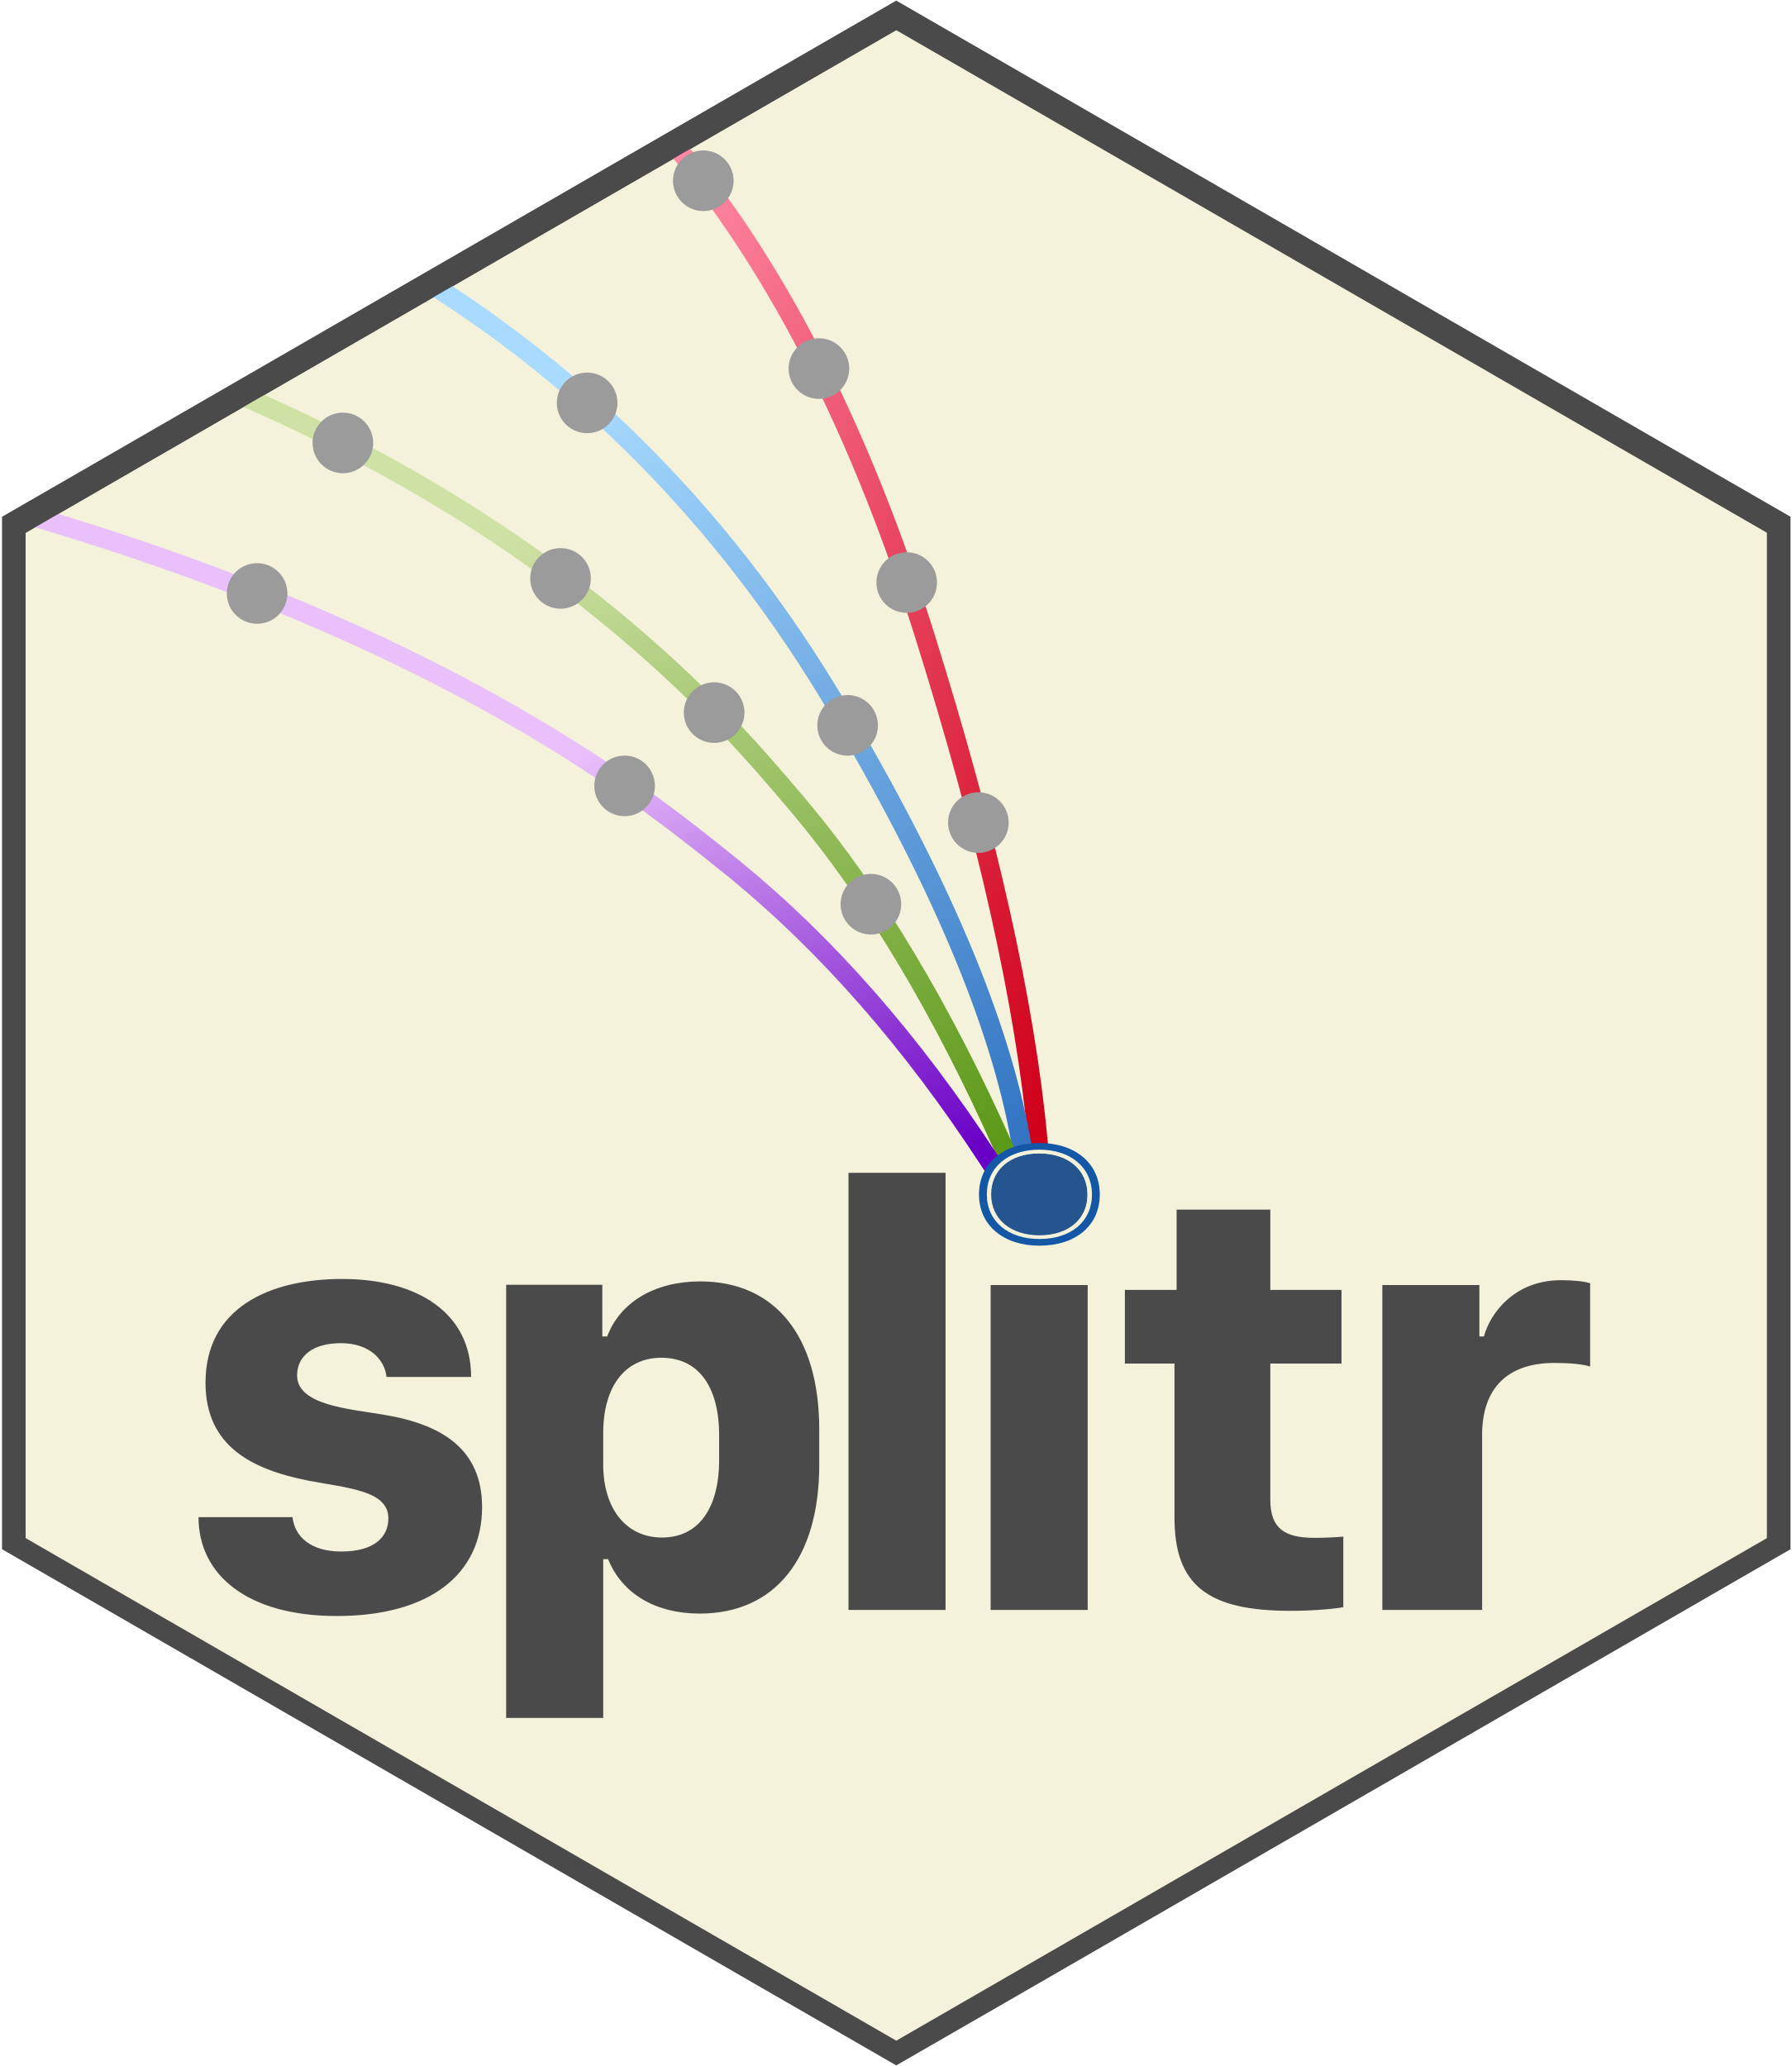
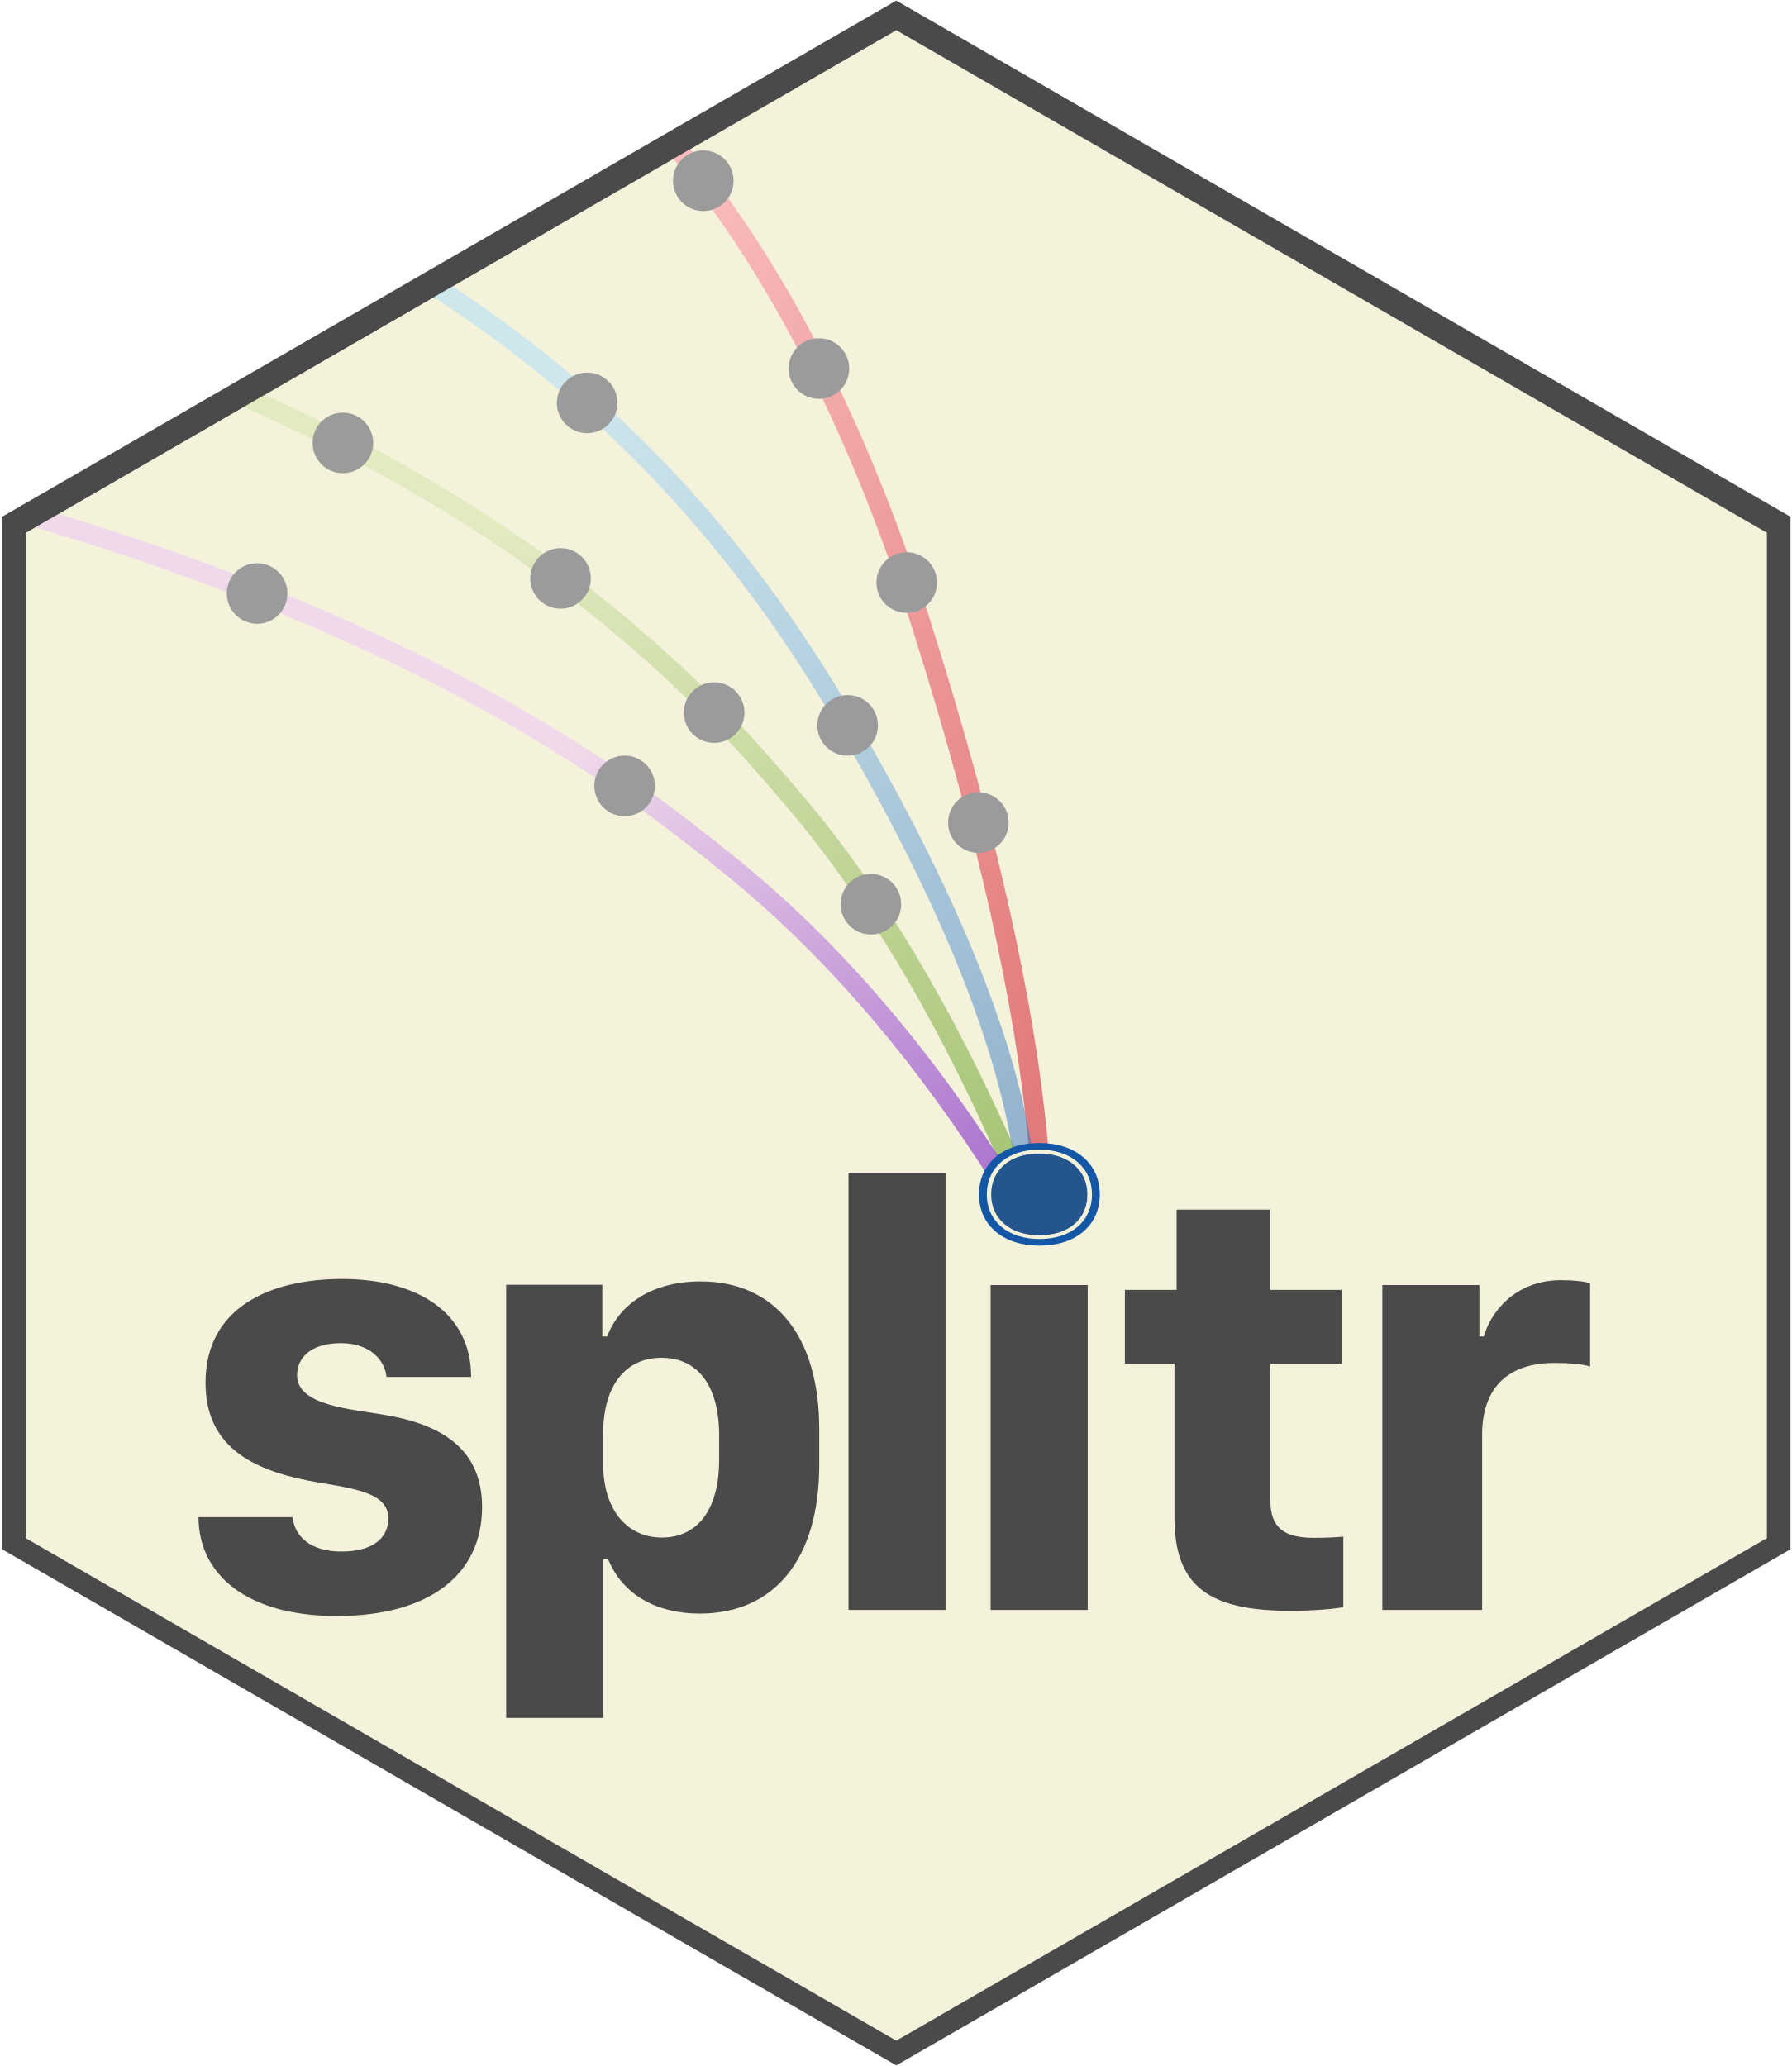
- <svg xmlns="http://www.w3.org/2000/svg" width="736px" height="849px" viewBox="0 0 736 849" version="1.1">
+ <svg xmlns="http://www.w3.org/2000/svg" width="736px" height="849px" viewBox="0 0 736 849">
  <defs>
-     <linearGradient x1="3.019%" y1="0.144%" x2="100%" y2="97.996%" id="linearGradient-1">
-       <stop stop-color="#FF89A5" offset="0%" />
-       <stop stop-color="#D0021B" offset="100%" />
+     <linearGradient id="Gradient-0" x1="0.03" y1="0.001" x2="1" y2="0.98">
+       <stop offset="0" stop-color="#ff89a5" />
+       <stop offset="1" stop-color="#d0021b" />
    </linearGradient>
-     <linearGradient x1="54.326%" y1="-1.868%" x2="100%" y2="100%" id="linearGradient-2">
-       <stop stop-color="#A8DBFF" offset="0%" />
-       <stop stop-color="#3375C3" offset="100%" />
+     <linearGradient id="Gradient-1" x1="0.543" y1="-0.019" x2="1" y2="1">
+       <stop offset="0" stop-color="#a8dbff" />
+       <stop offset="1" stop-color="#3375c3" />
    </linearGradient>
-     <linearGradient x1="52.457%" y1="8.359%" x2="99.657%" y2="99.339%" id="linearGradient-3">
-       <stop stop-color="#CFE2A6" offset="0%" />
-       <stop stop-color="#5C9918" offset="100%" />
+     <linearGradient id="Gradient-2" x1="0.525" y1="0.084" x2="0.997" y2="0.993">
+       <stop offset="0" stop-color="#cfe2a6" />
+       <stop offset="1" stop-color="#5c9918" />
    </linearGradient>
-     <linearGradient x1="55.67%" y1="37.451%" x2="98.933%" y2="98.494%" id="linearGradient-4">
-       <stop stop-color="#EAC0FB" offset="0%" />
-       <stop stop-color="#6900C5" offset="100%" />
+     <linearGradient id="Gradient-3" x1="0.557" y1="0.375" x2="0.989" y2="0.985">
+       <stop offset="0" stop-color="#eac0fb" />
+       <stop offset="1" stop-color="#6900c5" />
    </linearGradient>
  </defs>
+   <style>
+ @keyframes line_red_o { 0% { opacity: 0.5; } 50% { opacity: 1; } 100% { opacity: 0.5; } }
+ @keyframes line_blue_o { 0% { opacity: 0.5; } 50% { opacity: 1; } 100% { opacity: 0.5; } }
+ @keyframes line_green_o { 0% { opacity: 0.5; } 50% { opacity: 1; } 100% { opacity: 0.5; } }
+ @keyframes line_purple_o { 0% { opacity: 0.5; } 50% { opacity: 1; } 100% { opacity: 0.5; } }
+ @keyframes traj_marker_01_f { 0% { fill: #9B9B9B; } 50% { fill: #4f4c54; } 100% { fill: #9b9b9b; } }
+ @keyframes traj_marker_02_f { 0% { fill: #9B9B9B; } 50% { fill: #4f4c54; } 100% { fill: #9b9b9b; } }
+ @keyframes traj_marker_03_f { 0% { fill: #9B9B9B; } 50% { fill: #4f4c54; } 100% { fill: #9b9b9b; } }
+ @keyframes traj_marker_04_f { 0% { fill: #9B9B9B; } 50% { fill: #4f4c54; } 100% { fill: #9b9b9b; } }
+ @keyframes traj_marker_05_f { 0% { fill: #9B9B9B; } 50% { fill: #4f4c54; } 100% { fill: #9b9b9b; } }
+ @keyframes traj_marker_06_f { 0% { fill: #9B9B9B; } 50% { fill: #4f4c54; } 100% { fill: #9b9b9b; } }
+ @keyframes traj_marker_07_f { 0% { fill: #9B9B9B; } 50% { fill: #4f4c54; } 100% { fill: #9b9b9b; } }
+ @keyframes traj_marker_08_f { 0% { fill: #9B9B9B; } 50% { fill: #4f4c54; } 100% { fill: #9b9b9b; } }
+ @keyframes traj_marker_09_f { 0% { fill: #9B9B9B; } 50% { fill: #4f4c54; } 100% { fill: #9b9b9b; } }
+ @keyframes traj_marker_10_f { 0% { fill: #9B9B9B; } 50% { fill: #4f4c54; } 100% { fill: #9b9b9b; } }
+ @keyframes traj_marker_11_f { 0% { fill: #9B9B9B; } 50% { fill: #4f4c54; } 100% { fill: #9b9b9b; } }
+ @keyframes traj_marker_12_f { 0% { fill: #9B9B9B; } 50% { fill: #4f4c54; } 100% { fill: #9b9b9b; } }
+     </style>
  <g id="Page-1" stroke="none" stroke-width="1" fill="none" fill-rule="evenodd">
    <g id="splitr_hex_logo">
-       <polygon id="hex_outside" fill="#4A4A4A" points="706.338 195.45 428.538 35.05 368.238 0.25 307.938 35.05 30.138 195.45 0.838 212.35 0.838 636.65 30.138 653.55 311.338 815.95 368.238 848.75 425.138 815.95 706.338 653.55 735.638 636.65 735.638 212.35" />
-       <polygon id="hex_inside" fill="#F4F2DB" points="725.944 632.073 368.238 838.592 10.531 632.073 10.531 218.927 368.238 12.408 725.944 218.927" />
-       <path d="M426.405,468.716 C421.129,412.099 405.593,342.765 379.797,260.714 C354.001,178.662 320.756,112.776 280.061,63.054" id="line_red" stroke="url(#linearGradient-1)" stroke-width="8" stroke-linecap="square" />
-       <path d="M419.405,468.716 C410.759,419.81 385.301,359.918 343.031,289.04 C300.761,218.163 246.285,161.249 179.601,118.299" id="line_blue" stroke="url(#linearGradient-2)" stroke-width="8" stroke-linecap="square" />
-       <path d="M412.405,471.716 C387,414.7 359.046,368.007 328.544,331.636 C323.547,325.677 318.337,319.624 312.915,313.477 C257.851,251.056 187.086,200.932 100.619,163.106" id="line_green" stroke="url(#linearGradient-3)" stroke-width="8" stroke-linecap="square" />
-       <path d="M406.405,476.716 C374.6,427.954 339.604,388.02 301.417,356.914 C295.161,351.818 288.638,346.641 281.85,341.384 C212.914,287.999 124.071,245.131 15.32,212.781" id="line_purple" stroke="url(#linearGradient-4)" stroke-width="8" stroke-linecap="square" />
-       <path d="M367.5,7.5 L7.5,215.5" id="hex_line" stroke="#4A4A4A" stroke-width="9" stroke-linecap="square" />
-       <g id="text_outlines" transform="translate(81, 481)" fill="#4A4A4A">
-         <path d="M486.938,180.58 L486.938,47.08 L526.812,47.08 L526.812,68.205 L528.688,68.205 C531.062,59.08 540.938,45.08 560.312,45.08 C565.938,45.08 569.812,45.58 572.312,46.33 L572.312,80.58 C569.562,79.58 563.562,79.08 557.688,79.08 C537.188,79.08 527.938,90.705 527.938,108.58 L527.938,180.58 L486.938,180.58 Z M402.413,49.08 L402.413,16.08 L440.913,16.08 L440.913,49.08 L470.163,49.08 L470.163,79.33 L440.913,79.33 L440.913,135.33 C440.913,146.955 446.663,150.955 458.913,150.955 C463.788,150.955 468.413,150.705 470.913,150.455 L470.913,179.455 C467.913,180.08 458.663,180.955 449.288,180.955 C415.163,180.955 401.538,170.455 401.538,142.58 L401.538,79.33 L381.163,79.33 L381.163,49.08 L402.413,49.08 Z M326.012,180.58 L326.012,47.08 L365.887,47.08 L365.887,180.58 L326.012,180.58 Z M267.613,180.58 L267.613,0.955 L307.488,0.955 L307.488,180.58 L267.613,180.58 Z M206.463,182.08 C188.338,182.08 174.588,173.955 168.838,159.705 L166.838,159.705 L166.838,224.955 L126.963,224.955 L126.963,46.955 L166.463,46.955 L166.463,68.205 L168.463,68.205 C173.838,53.955 188.213,45.58 206.713,45.58 C237.463,45.58 255.588,68.08 255.588,106.33 L255.588,120.955 C255.588,159.455 237.338,182.08 206.463,182.08 Z M190.963,150.83 C205.838,150.83 214.463,139.08 214.463,118.83 L214.463,108.955 C214.463,88.58 205.838,76.955 190.713,76.955 C175.963,76.955 166.838,88.58 166.838,107.83 L166.838,120.83 C166.838,139.08 176.338,150.83 190.963,150.83 Z M3.437,87.205 C3.437,56.455 29.687,44.58 59.562,44.58 C90.312,44.58 112.562,58.33 112.562,84.83 L77.812,84.83 C77.062,77.83 70.937,70.955 59.062,70.955 C47.437,70.955 41.062,76.33 41.062,84.205 C41.062,96.455 62.437,97.955 76.437,100.33 C101.062,104.33 117.062,114.83 117.062,138.33 C117.062,165.955 95.562,183.08 57.312,183.08 C20.687,183.08 0.562,166.205 0.562,142.455 L39.187,142.455 C40.062,150.58 46.812,156.58 59.187,156.58 C72.812,156.58 78.562,150.58 78.562,142.955 C78.562,131.58 62.312,130.58 45.687,127.455 C22.312,122.83 3.437,113.205 3.437,87.205 Z" id="splitr_text_outlines" />
+       <path id="hex_outside" fill="#4A4A4A" d="M706.338,195.45L428.538,35.05L368.238,0.25L307.938,35.05L30.138,195.45L0.838,212.35L0.838,636.65L30.138,653.55L311.338,815.95L368.238,848.75L425.138,815.95L706.338,653.55L735.638,636.65L735.638,212.35Z" />
+       <path id="hex_inside" fill="#F4F2DB" d="M725.944,632.073L368.238,838.592L10.531,632.073L10.531,218.927L368.238,12.408L725.944,218.927Z" />
+       <path id="line_red" d="M426.405,468.716C421.129,412.099,405.593,342.765,379.797,260.714C354.001,178.662,320.756,112.776,280.061,63.054" stroke="url(#Gradient-0)" stroke-width="8" stroke-linecap="square" opacity="0.5" style="animation: 4s linear infinite both line_red_o;" />
+       <path id="line_blue" d="M419.405,468.716C410.759,419.81,385.301,359.918,343.031,289.04C300.761,218.163,246.285,161.249,179.601,118.299" stroke="url(#Gradient-1)" stroke-width="8" stroke-linecap="square" opacity="0.5" style="animation: 4s linear infinite both line_blue_o;" />
+       <path id="line_green" d="M412.405,471.716C387,414.7,359.046,368.007,328.544,331.636C323.547,325.677,318.337,319.624,312.915,313.477C257.851,251.056,187.086,200.932,100.619,163.106" stroke="url(#Gradient-2)" stroke-width="8" stroke-linecap="square" opacity="0.5" style="animation: 4s linear infinite both line_green_o;" />
+       <path id="line_purple" d="M406.405,476.716C374.6,427.954,339.604,388.02,301.417,356.914C295.161,351.818,288.638,346.641,281.85,341.384C212.914,287.999,124.071,245.131,15.319,212.781" stroke="url(#Gradient-3)" stroke-width="8" stroke-linecap="square" opacity="0.5" style="animation: 4s linear infinite both line_purple_o;" />
+       <path id="hex_line" d="M367.5,7.5L7.5,215.5" stroke="#4A4A4A" stroke-width="9" stroke-linecap="square" />
+       <g id="text_outlines" fill="#4A4A4A" transform="translate(81,481)">
+         <path id="splitr_text_outlines" d="M486.937,180.58L486.937,47.08L526.812,47.08L526.812,68.205L528.688,68.205C531.062,59.08,540.937,45.08,560.312,45.08C565.937,45.08,569.812,45.58,572.312,46.33L572.312,80.58C569.562,79.58,563.562,79.08,557.688,79.08C537.188,79.08,527.937,90.705,527.937,108.58L527.937,180.58L486.937,180.58ZM402.412,49.08L402.412,16.08L440.912,16.08L440.912,49.08L470.163,49.08L470.163,79.33L440.912,79.33L440.912,135.33C440.912,146.955,446.663,150.955,458.912,150.955C463.787,150.955,468.412,150.705,470.912,150.455L470.912,179.455C467.912,180.08,458.663,180.955,449.287,180.955C415.163,180.955,401.537,170.455,401.537,142.58L401.537,79.33L381.163,79.33L381.163,49.08L402.412,49.08ZM326.012,180.58L326.012,47.08L365.887,47.08L365.887,180.58L326.012,180.58ZM267.613,180.58L267.613,0.955L307.487,0.955L307.487,180.58L267.613,180.58ZM206.463,182.08C188.338,182.08,174.588,173.955,168.838,159.705L166.838,159.705L166.838,224.955L126.963,224.955L126.963,46.955L166.463,46.955L166.463,68.205L168.463,68.205C173.838,53.955,188.212,45.58,206.712,45.58C237.463,45.58,255.588,68.08,255.588,106.33L255.588,120.955C255.588,159.455,237.338,182.08,206.463,182.08ZM190.963,150.83C205.838,150.83,214.463,139.08,214.463,118.83L214.463,108.955C214.463,88.58,205.838,76.955,190.712,76.955C175.963,76.955,166.838,88.58,166.838,107.83L166.838,120.83C166.838,139.08,176.338,150.83,190.963,150.83ZM3.438,87.205C3.438,56.455,29.688,44.58,59.562,44.58C90.312,44.58,112.562,58.33,112.562,84.83L77.812,84.83C77.062,77.83,70.938,70.955,59.062,70.955C47.438,70.955,41.062,76.33,41.062,84.205C41.062,96.455,62.438,97.955,76.438,100.33C101.062,104.33,117.062,114.83,117.062,138.33C117.062,165.955,95.562,183.08,57.312,183.08C20.688,183.08,0.562,166.205,0.562,142.455L39.188,142.455C40.062,150.58,46.812,156.58,59.188,156.58C72.812,156.58,78.562,150.58,78.562,142.955C78.562,131.58,62.312,130.58,45.688,127.455C22.312,122.83,3.438,113.205,3.438,87.205Z" />
      </g>
-       <g id="site_circle" transform="translate(402, 469)">
-         <path d="M4.992,21.945 C4.992,11.683 12.95,4.981 24.887,4.981 C36.825,4.981 44.783,11.788 44.783,21.945 C44.783,32.102 36.929,38.803 24.887,38.803 C13.055,38.803 4.992,32.102 4.992,21.945 Z" id="site_circle_dot_i" fill="#24558E" />
-         <path d="M2.27,21.859 C2.27,10.114 11.378,2.443 25.041,2.443 C38.704,2.443 47.812,10.233 47.812,21.859 C47.812,33.484 38.824,41.154 25.041,41.154 C11.498,41.154 2.27,33.484 2.27,21.859 Z M5.224,21.851 C5.224,31.968 13.255,38.643 25.041,38.643 C37.036,38.643 44.858,31.968 44.858,21.851 C44.858,11.734 36.931,4.954 25.041,4.954 C13.151,4.954 5.224,11.63 5.224,21.851 Z" id="site_circle_inside" fill="#F4F2DB" />
-         <path d="M0.225,21.864 C0.225,9.064 10.151,0.705 25.041,0.705 C39.931,0.705 49.857,9.195 49.857,21.864 C49.857,34.533 40.062,42.893 25.041,42.893 C10.282,42.893 0.225,34.533 0.225,21.864 Z M3.444,21.856 C3.444,32.881 12.197,40.156 25.041,40.156 C38.113,40.156 46.638,32.881 46.638,21.856 C46.638,10.83 37.999,3.441 25.041,3.441 C12.083,3.441 3.444,10.716 3.444,21.856 Z" id="site_circle_outside" fill="#1357A6" />
+       <g id="site_circle" transform="translate(402,469)">
+         <path id="site_circle_dot_i" d="M4.992,21.945C4.992,11.683,12.95,4.981,24.887,4.981C36.825,4.981,44.783,11.788,44.783,21.945C44.783,32.102,36.929,38.803,24.887,38.803C13.055,38.803,4.992,32.102,4.992,21.945Z" fill="#24558E" />
+         <path id="site_circle_inside" d="M2.27,21.859C2.27,10.114,11.378,2.443,25.041,2.443C38.704,2.443,47.812,10.233,47.812,21.859C47.812,33.484,38.824,41.154,25.041,41.154C11.498,41.154,2.27,33.484,2.27,21.859ZM5.224,21.851C5.224,31.968,13.255,38.643,25.041,38.643C37.035,38.643,44.858,31.968,44.858,21.851C44.858,11.734,36.931,4.954,25.041,4.954C13.151,4.954,5.224,11.63,5.224,21.851Z" fill="#F4F2DB" />
+         <path id="site_circle_outside" d="M0.225,21.864C0.225,9.064,10.151,0.705,25.041,0.705C39.931,0.705,49.858,9.195,49.858,21.864C49.858,34.533,40.062,42.893,25.041,42.893C10.282,42.893,0.225,34.533,0.225,21.864ZM3.444,21.856C3.444,32.881,12.197,40.156,25.041,40.156C38.113,40.156,46.638,32.881,46.638,21.856C46.638,10.83,37.999,3.441,25.041,3.441C12.083,3.441,3.444,10.716,3.444,21.856Z" fill="#1357A6" />
      </g>
-       <g id="traj_markers" transform="translate(93, 61)" fill="#9B9B9B">
-         <circle id="traj_marker_01" cx="308.968" cy="277.03" r="12.449" />
-         <circle id="traj_marker_02" cx="279.528" cy="178.391" r="12.449" />
-         <circle id="traj_marker_03" cx="243.455" cy="90.46" r="12.449" />
-         <circle id="traj_marker_04" cx="195.949" cy="13.279" r="12.449" />
-         <circle id="traj_marker_05" cx="255.248" cy="237.079" r="12.449" />
-         <circle id="traj_marker_06" cx="148.229" cy="104.561" r="12.449" />
-         <circle id="traj_marker_07" cx="264.812" cy="310.574" r="12.449" />
-         <circle id="traj_marker_08" cx="200.409" cy="231.837" r="12.449" />
-         <circle id="traj_marker_09" cx="137.299" cy="176.689" r="12.449" />
-         <circle id="traj_marker_10" cx="47.873" cy="121.018" r="12.449" />
-         <circle id="traj_marker_11" cx="163.626" cy="261.955" r="12.449" />
-         <circle id="traj_marker_12" cx="12.636" cy="182.882" r="12.449" />
+       <g id="traj_markers" fill="#9B9B9B" transform="translate(93,61)">
+         <ellipse id="traj_marker_01" rx="12.449" ry="12.449" stroke-width="3" fill-rule="nonzero" fill="#9B9B9B" transform="translate(0,0) translate(308.968,277.03)" style="animation: 4s linear infinite both traj_marker_01_f;" />
+         <ellipse id="traj_marker_02" rx="12.449" ry="12.449" stroke-width="3" fill-rule="nonzero" fill="#9B9B9B" transform="translate(0,0) translate(279.528,178.391)" style="animation: 4s linear infinite both traj_marker_02_f;" />
+         <ellipse id="traj_marker_03" rx="12.449" ry="12.449" stroke-width="3" fill-rule="nonzero" fill="#9B9B9B" transform="translate(0,0) translate(243.455,90.4598)" style="animation: 4s linear infinite both traj_marker_03_f;" />
+         <ellipse id="traj_marker_04" rx="12.449" ry="12.449" stroke-width="3" fill-rule="nonzero" fill="#9B9B9B" transform="translate(0,0) translate(195.949,13.2789)" style="animation: 4s linear infinite both traj_marker_04_f;" />
+         <ellipse id="traj_marker_05" rx="12.449" ry="12.449" stroke-width="3" fill-rule="nonzero" fill="#9B9B9B" transform="translate(0,0) translate(255.248,237.079)" style="animation: 4s linear infinite both traj_marker_05_f;" />
+         <ellipse id="traj_marker_06" rx="12.449" ry="12.449" stroke-width="3" fill-rule="nonzero" fill="#9B9B9B" transform="translate(0,0) translate(148.229,104.561)" style="animation: 4s linear infinite both traj_marker_06_f;" />
+         <ellipse id="traj_marker_07" rx="12.449" ry="12.449" stroke-width="3" fill-rule="nonzero" fill="#9B9B9B" transform="translate(0,0) translate(264.812,310.574)" style="animation: 4s linear infinite both traj_marker_07_f;" />
+         <ellipse id="traj_marker_08" rx="12.449" ry="12.449" stroke-width="3" fill-rule="nonzero" fill="#9B9B9B" transform="translate(0,0) translate(200.409,231.837)" style="animation: 4s linear infinite both traj_marker_08_f;" />
+         <ellipse id="traj_marker_09" rx="12.449" ry="12.449" stroke-width="3" fill-rule="nonzero" fill="#9B9B9B" transform="translate(0,0) translate(137.299,176.689)" style="animation: 4s linear infinite both traj_marker_09_f;" />
+         <ellipse id="traj_marker_10" rx="12.449" ry="12.449" stroke-width="3" fill-rule="nonzero" fill="#9B9B9B" transform="translate(0,0) translate(47.8731,121.018)" style="animation: 4s linear infinite both traj_marker_10_f;" />
+         <ellipse id="traj_marker_11" rx="12.449" ry="12.449" stroke-width="3" fill-rule="nonzero" fill="#9B9B9B" transform="translate(0,0) translate(163.626,261.955)" style="animation: 4s linear infinite both traj_marker_11_f;" />
+         <ellipse id="traj_marker_12" rx="12.449" ry="12.449" stroke-width="3" fill-rule="nonzero" fill="#9B9B9B" transform="translate(125,324) translate(-112.364,-141.118)" style="animation: 4s linear infinite both traj_marker_12_f;" />
      </g>
    </g>
  </g>
</svg>
